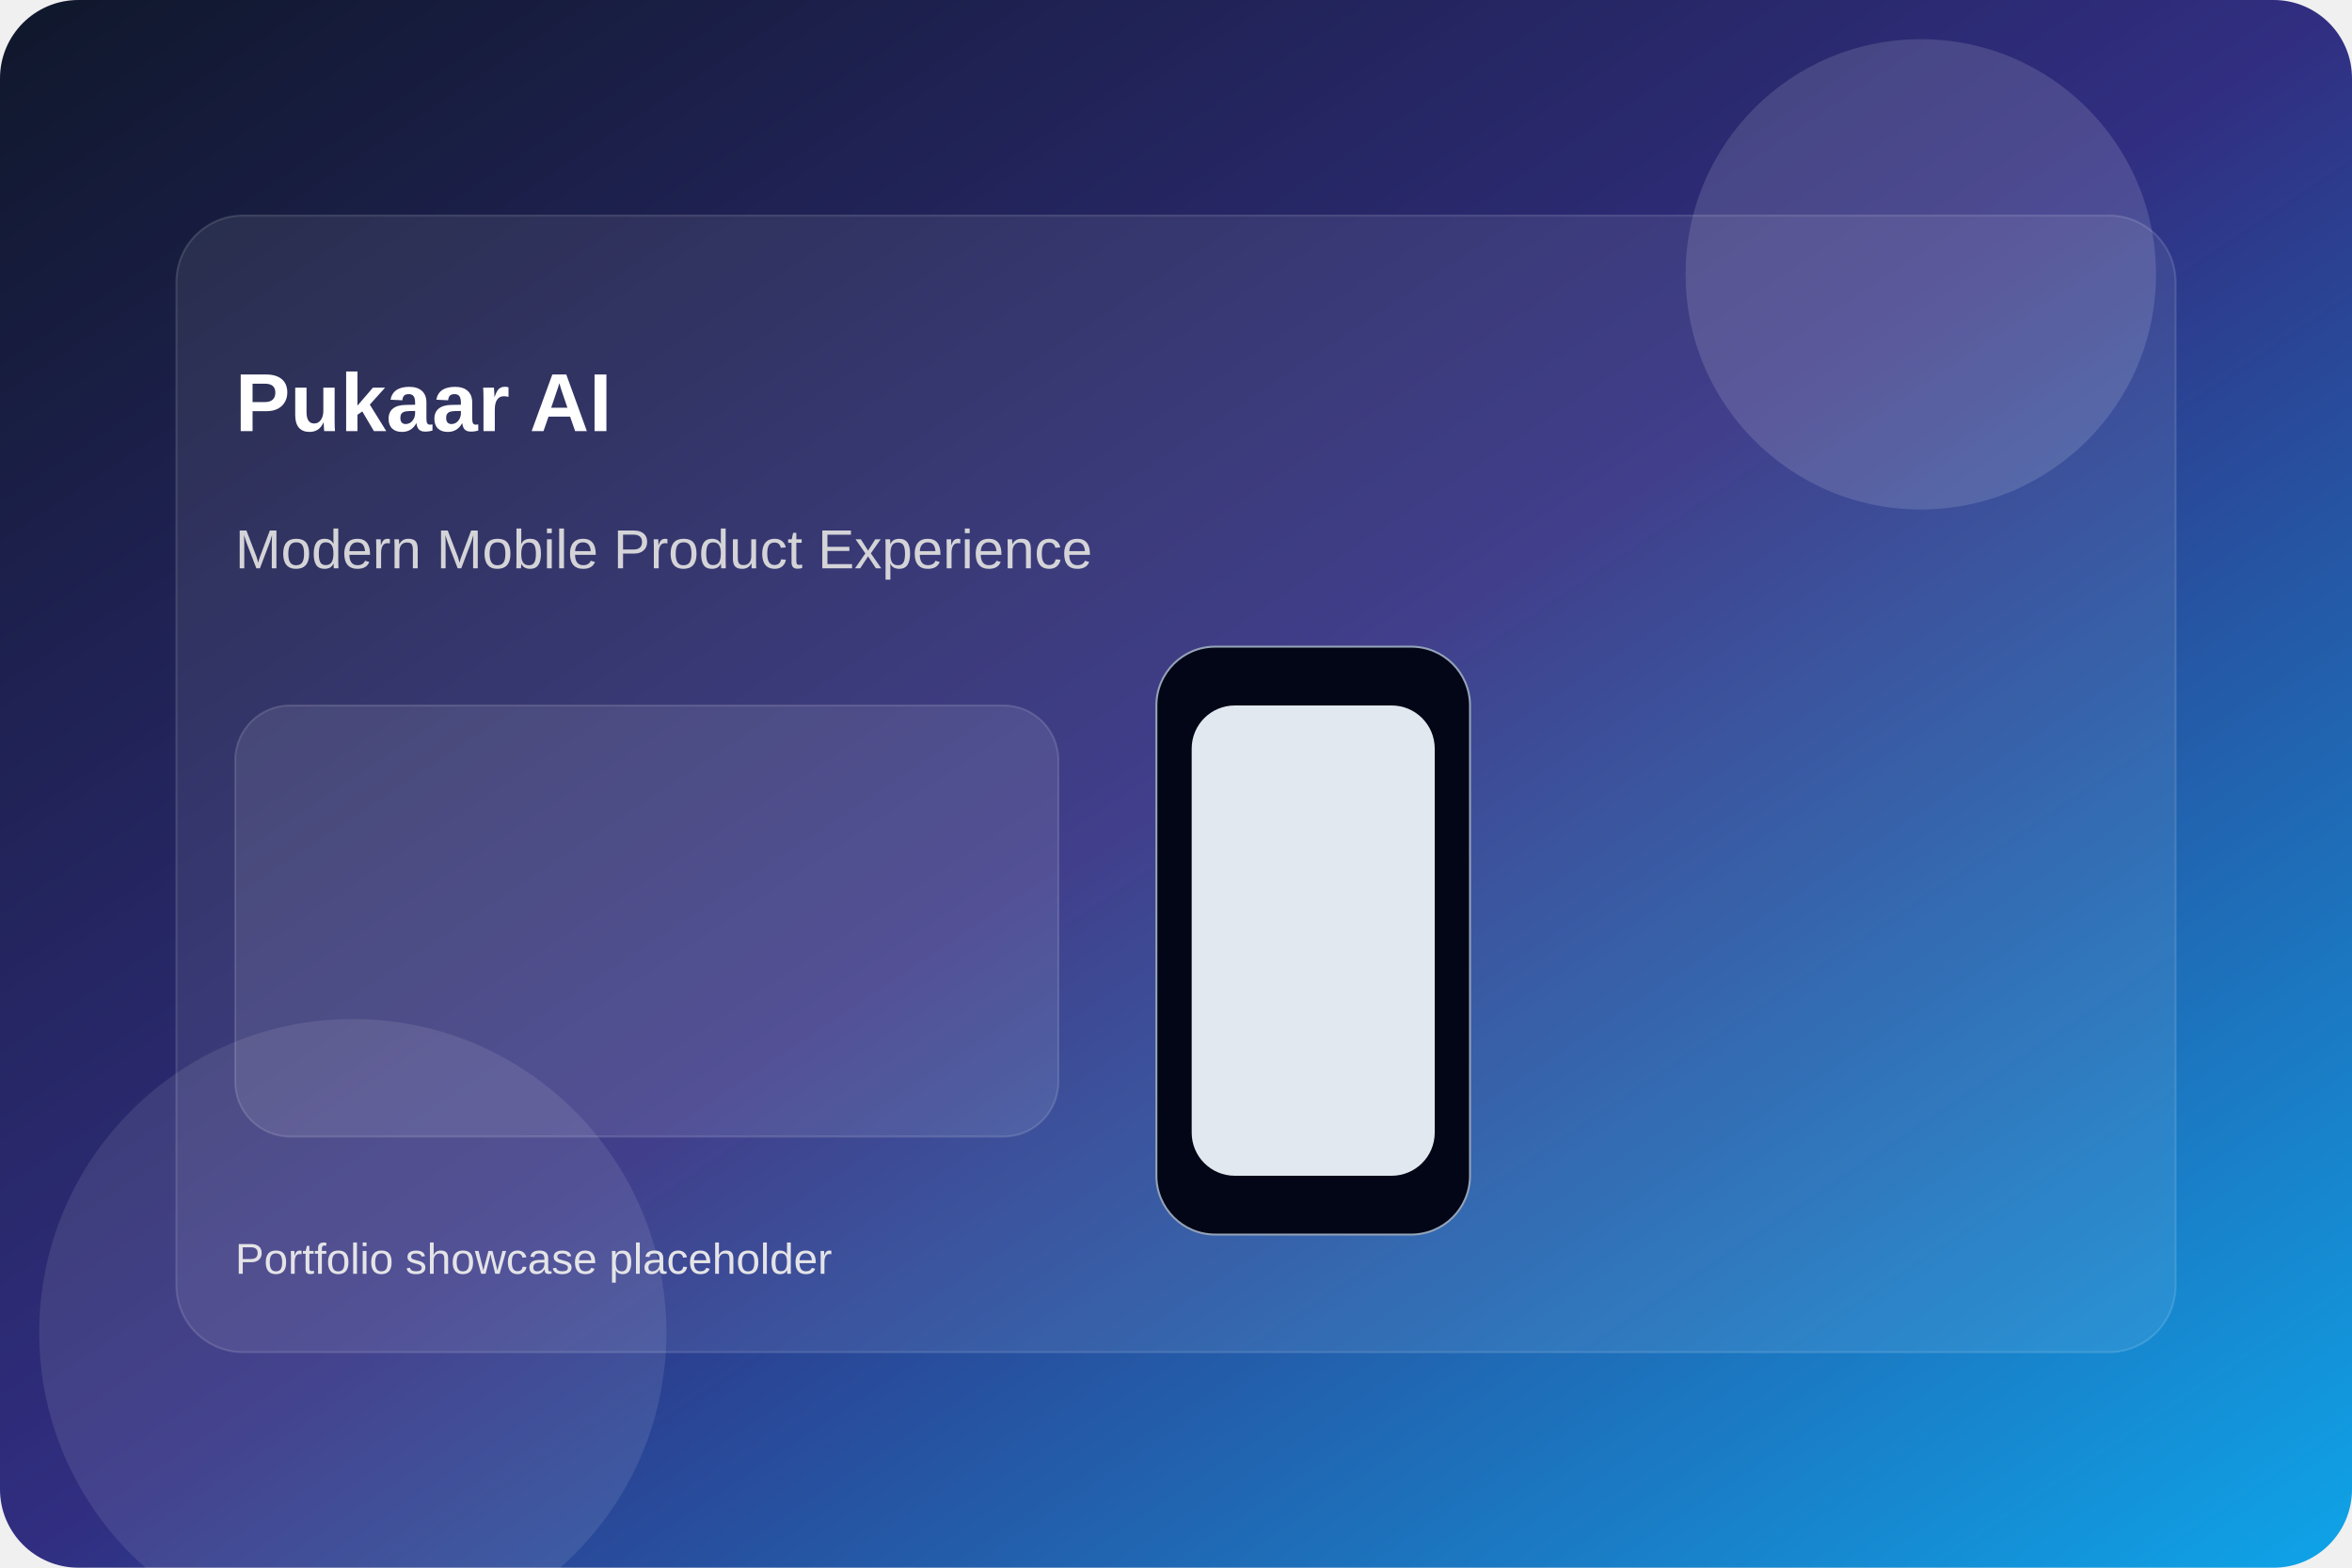
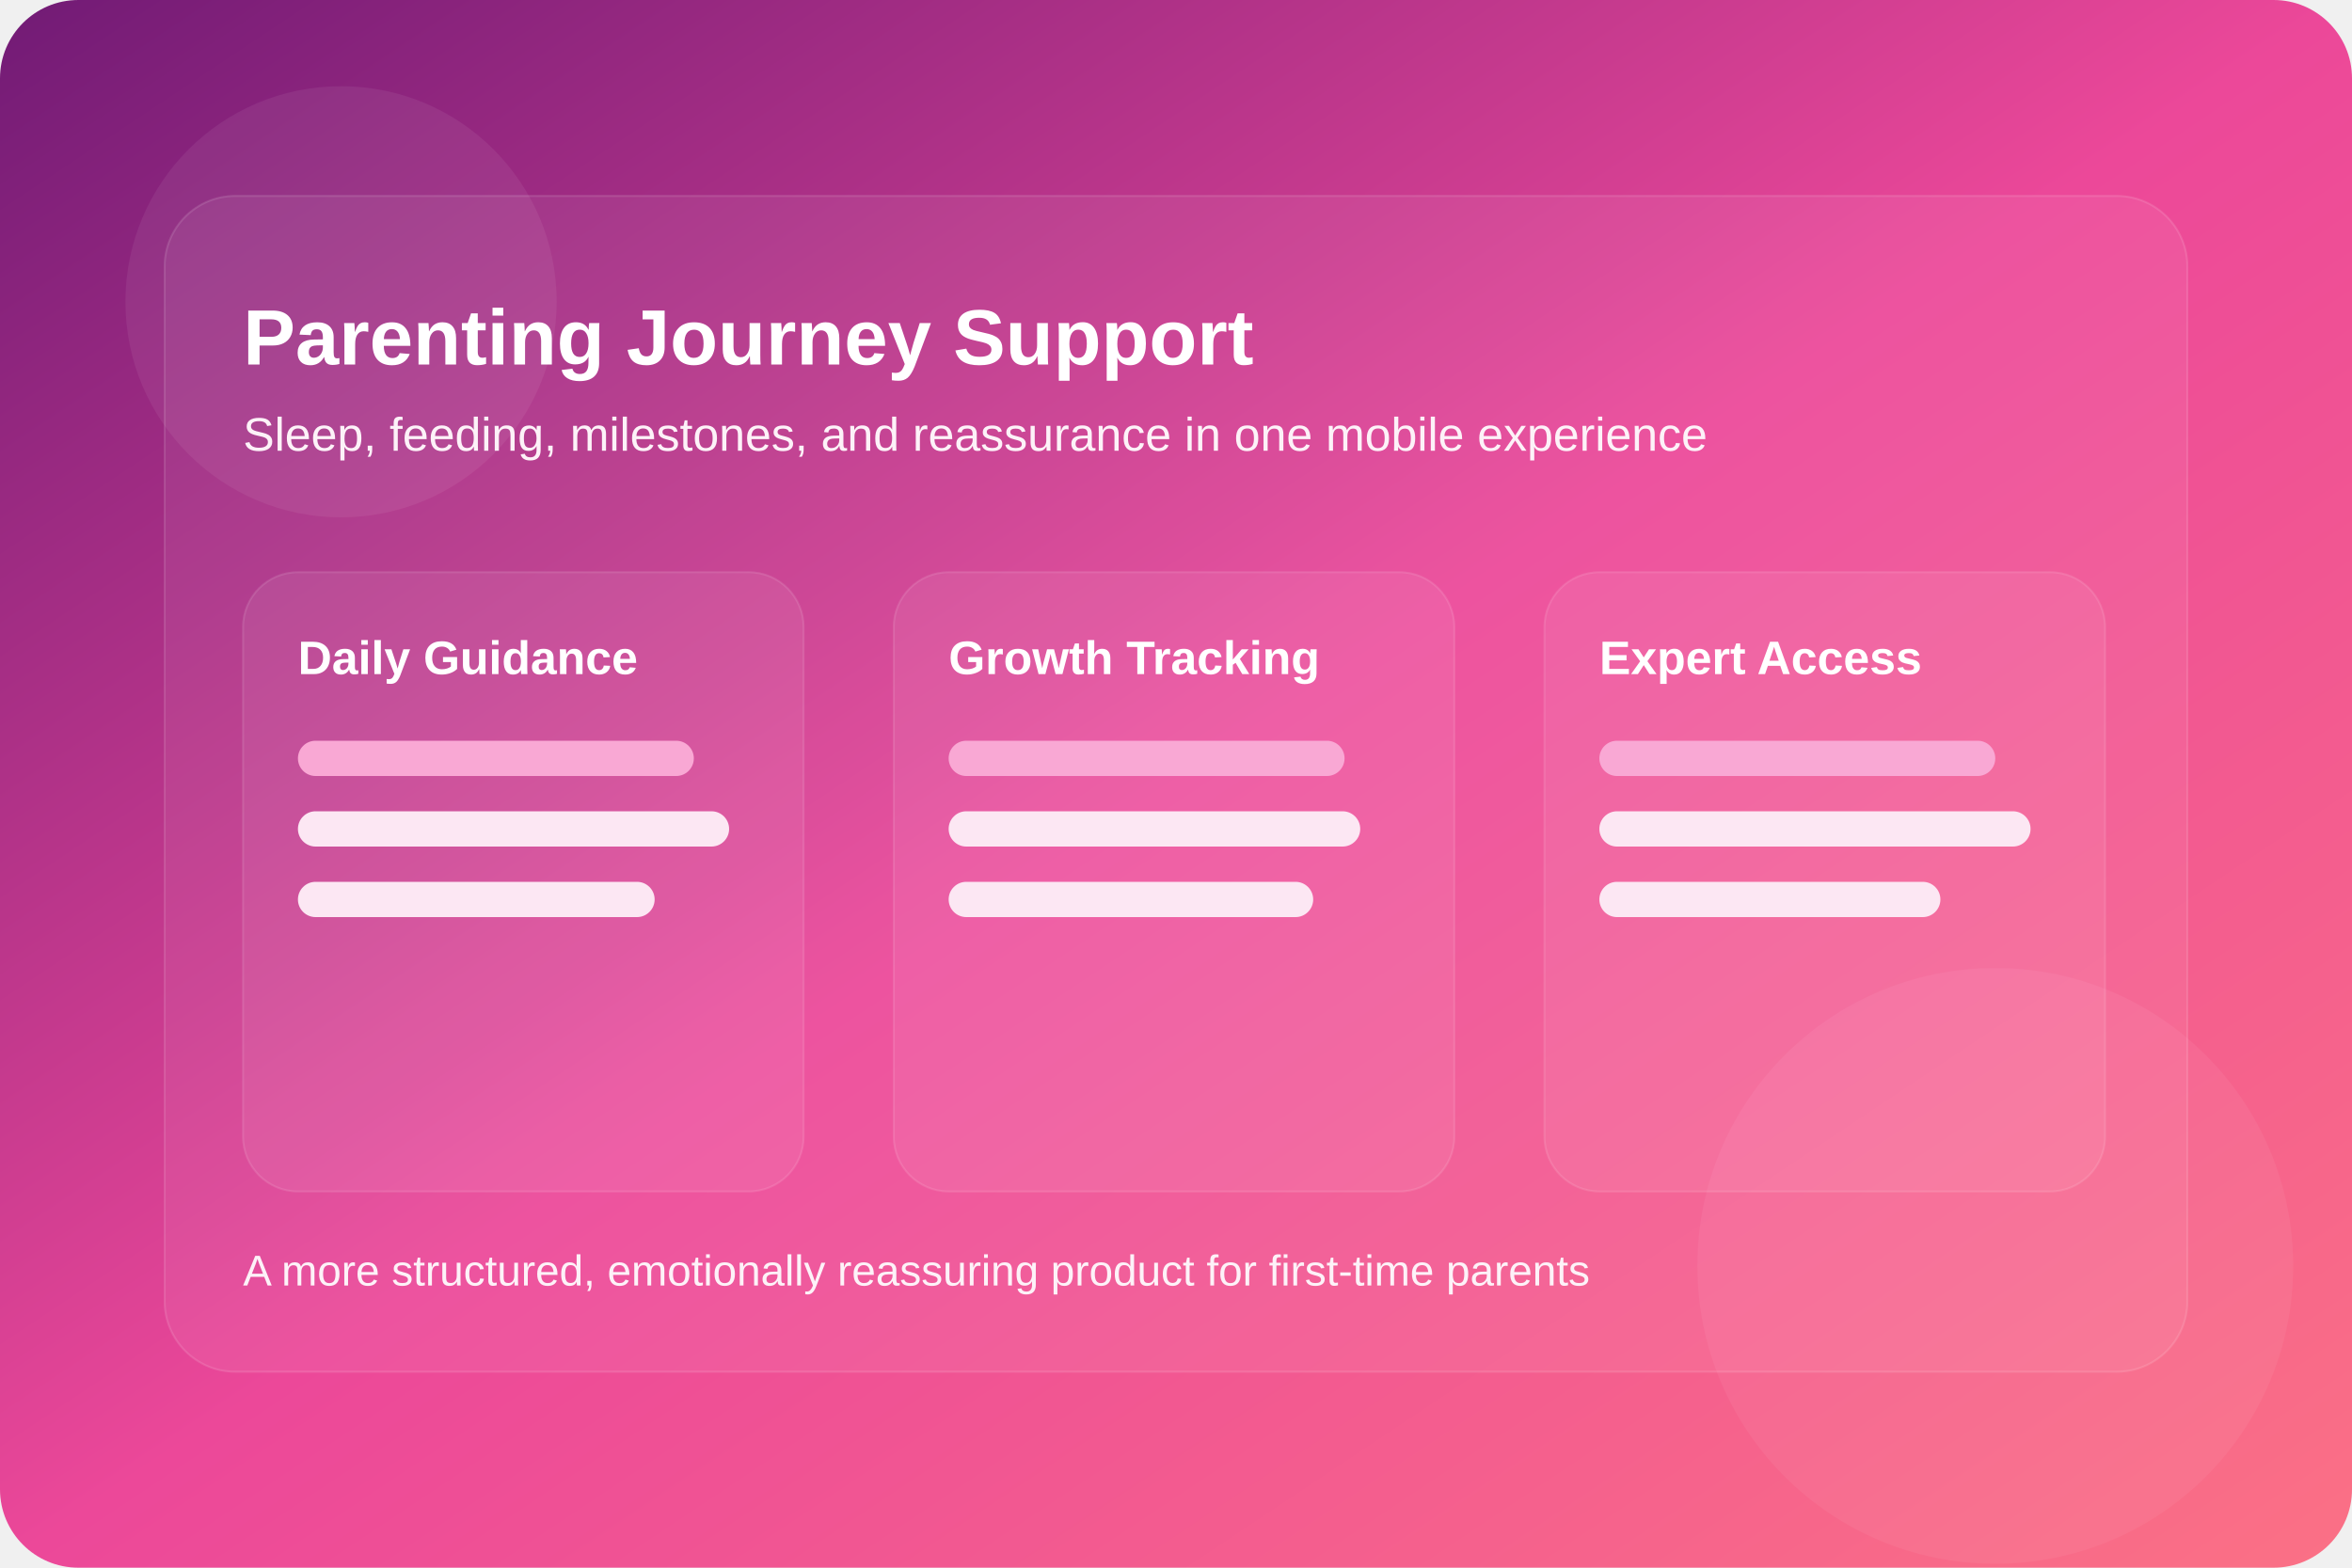
<svg xmlns="http://www.w3.org/2000/svg" width="1200" height="800" viewBox="0 0 1200 800">
  <defs>
    <linearGradient id="bg" x1="0" x2="1" y1="0" y2="1">
-       <stop offset="0%" stop-color="#0f172a" />
-       <stop offset="50%" stop-color="#312e81" />
-       <stop offset="100%" stop-color="#0ea5e9" />
+       <stop offset="0%" stop-color="#701a75" />
+       <stop offset="50%" stop-color="#ec4899" />
+       <stop offset="100%" stop-color="#fb7185" />
    </linearGradient>
  </defs>
-   <rect width="1200" height="800" fill="url(#bg)" rx="40" />
-   <circle cx="980" cy="140" r="120" fill="#ffffff22" />
-   <circle cx="180" cy="680" r="160" fill="#ffffff18" />
-   <rect x="90" y="110" width="1020" height="580" rx="34" fill="#ffffff14" stroke="#ffffff22" />
-   <text x="120" y="220" fill="white" font-size="42" font-family="Arial, sans-serif" font-weight="700">Pukaar AI</text>
-   <text x="120" y="290" fill="#d4d4d8" font-size="28" font-family="Arial, sans-serif">Modern Mobile Product Experience</text>
-   <rect x="120" y="360" width="420" height="220" rx="28" fill="#ffffff18" stroke="#ffffff22" />
-   <rect x="590" y="330" width="160" height="300" rx="30" fill="#020617" stroke="#94a3b8" />
-   <rect x="608" y="360" width="124" height="240" rx="22" fill="#e2e8f0" />
-   <text x="120" y="650" fill="#e4e4e7" font-size="22" font-family="Arial, sans-serif">Portfolio showcase placeholder</text>
+   <rect width="1200" height="800" rx="40" fill="url(#bg)" />
+   <circle cx="174" cy="154" r="110" fill="#ffffff10" />
+   <circle cx="1018" cy="646" r="152" fill="#ffffff0d" />
+   <rect x="84" y="100" width="1032" height="600" rx="36" fill="#ffffff10" stroke="#ffffff1f" />
+   <text x="124" y="186" fill="#ffffff" font-size="40" font-family="Arial, sans-serif" font-weight="700">Parenting Journey Support</text>
+   <text x="124" y="230" fill="#fdf2f8" font-size="24" font-family="Arial, sans-serif">Sleep, feeding, milestones, and reassurance in one mobile experience</text>
+   <rect x="124" y="292" width="286" height="316" rx="28" fill="#ffffff12" stroke="#ffffff1c" />
+   <text x="152" y="344" fill="#ffffff" font-size="24" font-family="Arial, sans-serif" font-weight="700">Daily Guidance</text>
+   <rect x="152" y="378" width="202" height="18" rx="9" fill="#f9a8d4" />
+   <rect x="152" y="414" width="220" height="18" rx="9" fill="#fce7f3" />
+   <rect x="152" y="450" width="182" height="18" rx="9" fill="#fce7f3" />
+   <rect x="456" y="292" width="286" height="316" rx="28" fill="#ffffff12" stroke="#ffffff1c" />
+   <text x="484" y="344" fill="#ffffff" font-size="24" font-family="Arial, sans-serif" font-weight="700">Growth Tracking</text>
+   <rect x="484" y="378" width="202" height="18" rx="9" fill="#f9a8d4" />
+   <rect x="484" y="414" width="210" height="18" rx="9" fill="#fce7f3" />
+   <rect x="484" y="450" width="186" height="18" rx="9" fill="#fce7f3" />
+   <rect x="788" y="292" width="286" height="316" rx="28" fill="#ffffff12" stroke="#ffffff1c" />
+   <text x="816" y="344" fill="#ffffff" font-size="24" font-family="Arial, sans-serif" font-weight="700">Expert Access</text>
+   <rect x="816" y="378" width="202" height="18" rx="9" fill="#f9a8d4" />
+   <rect x="816" y="414" width="220" height="18" rx="9" fill="#fce7f3" />
+   <rect x="816" y="450" width="174" height="18" rx="9" fill="#fce7f3" />
+   <text x="124" y="656" fill="#fdf2f8" font-size="22" font-family="Arial, sans-serif">A more structured, emotionally reassuring product for first-time parents</text>
</svg>
